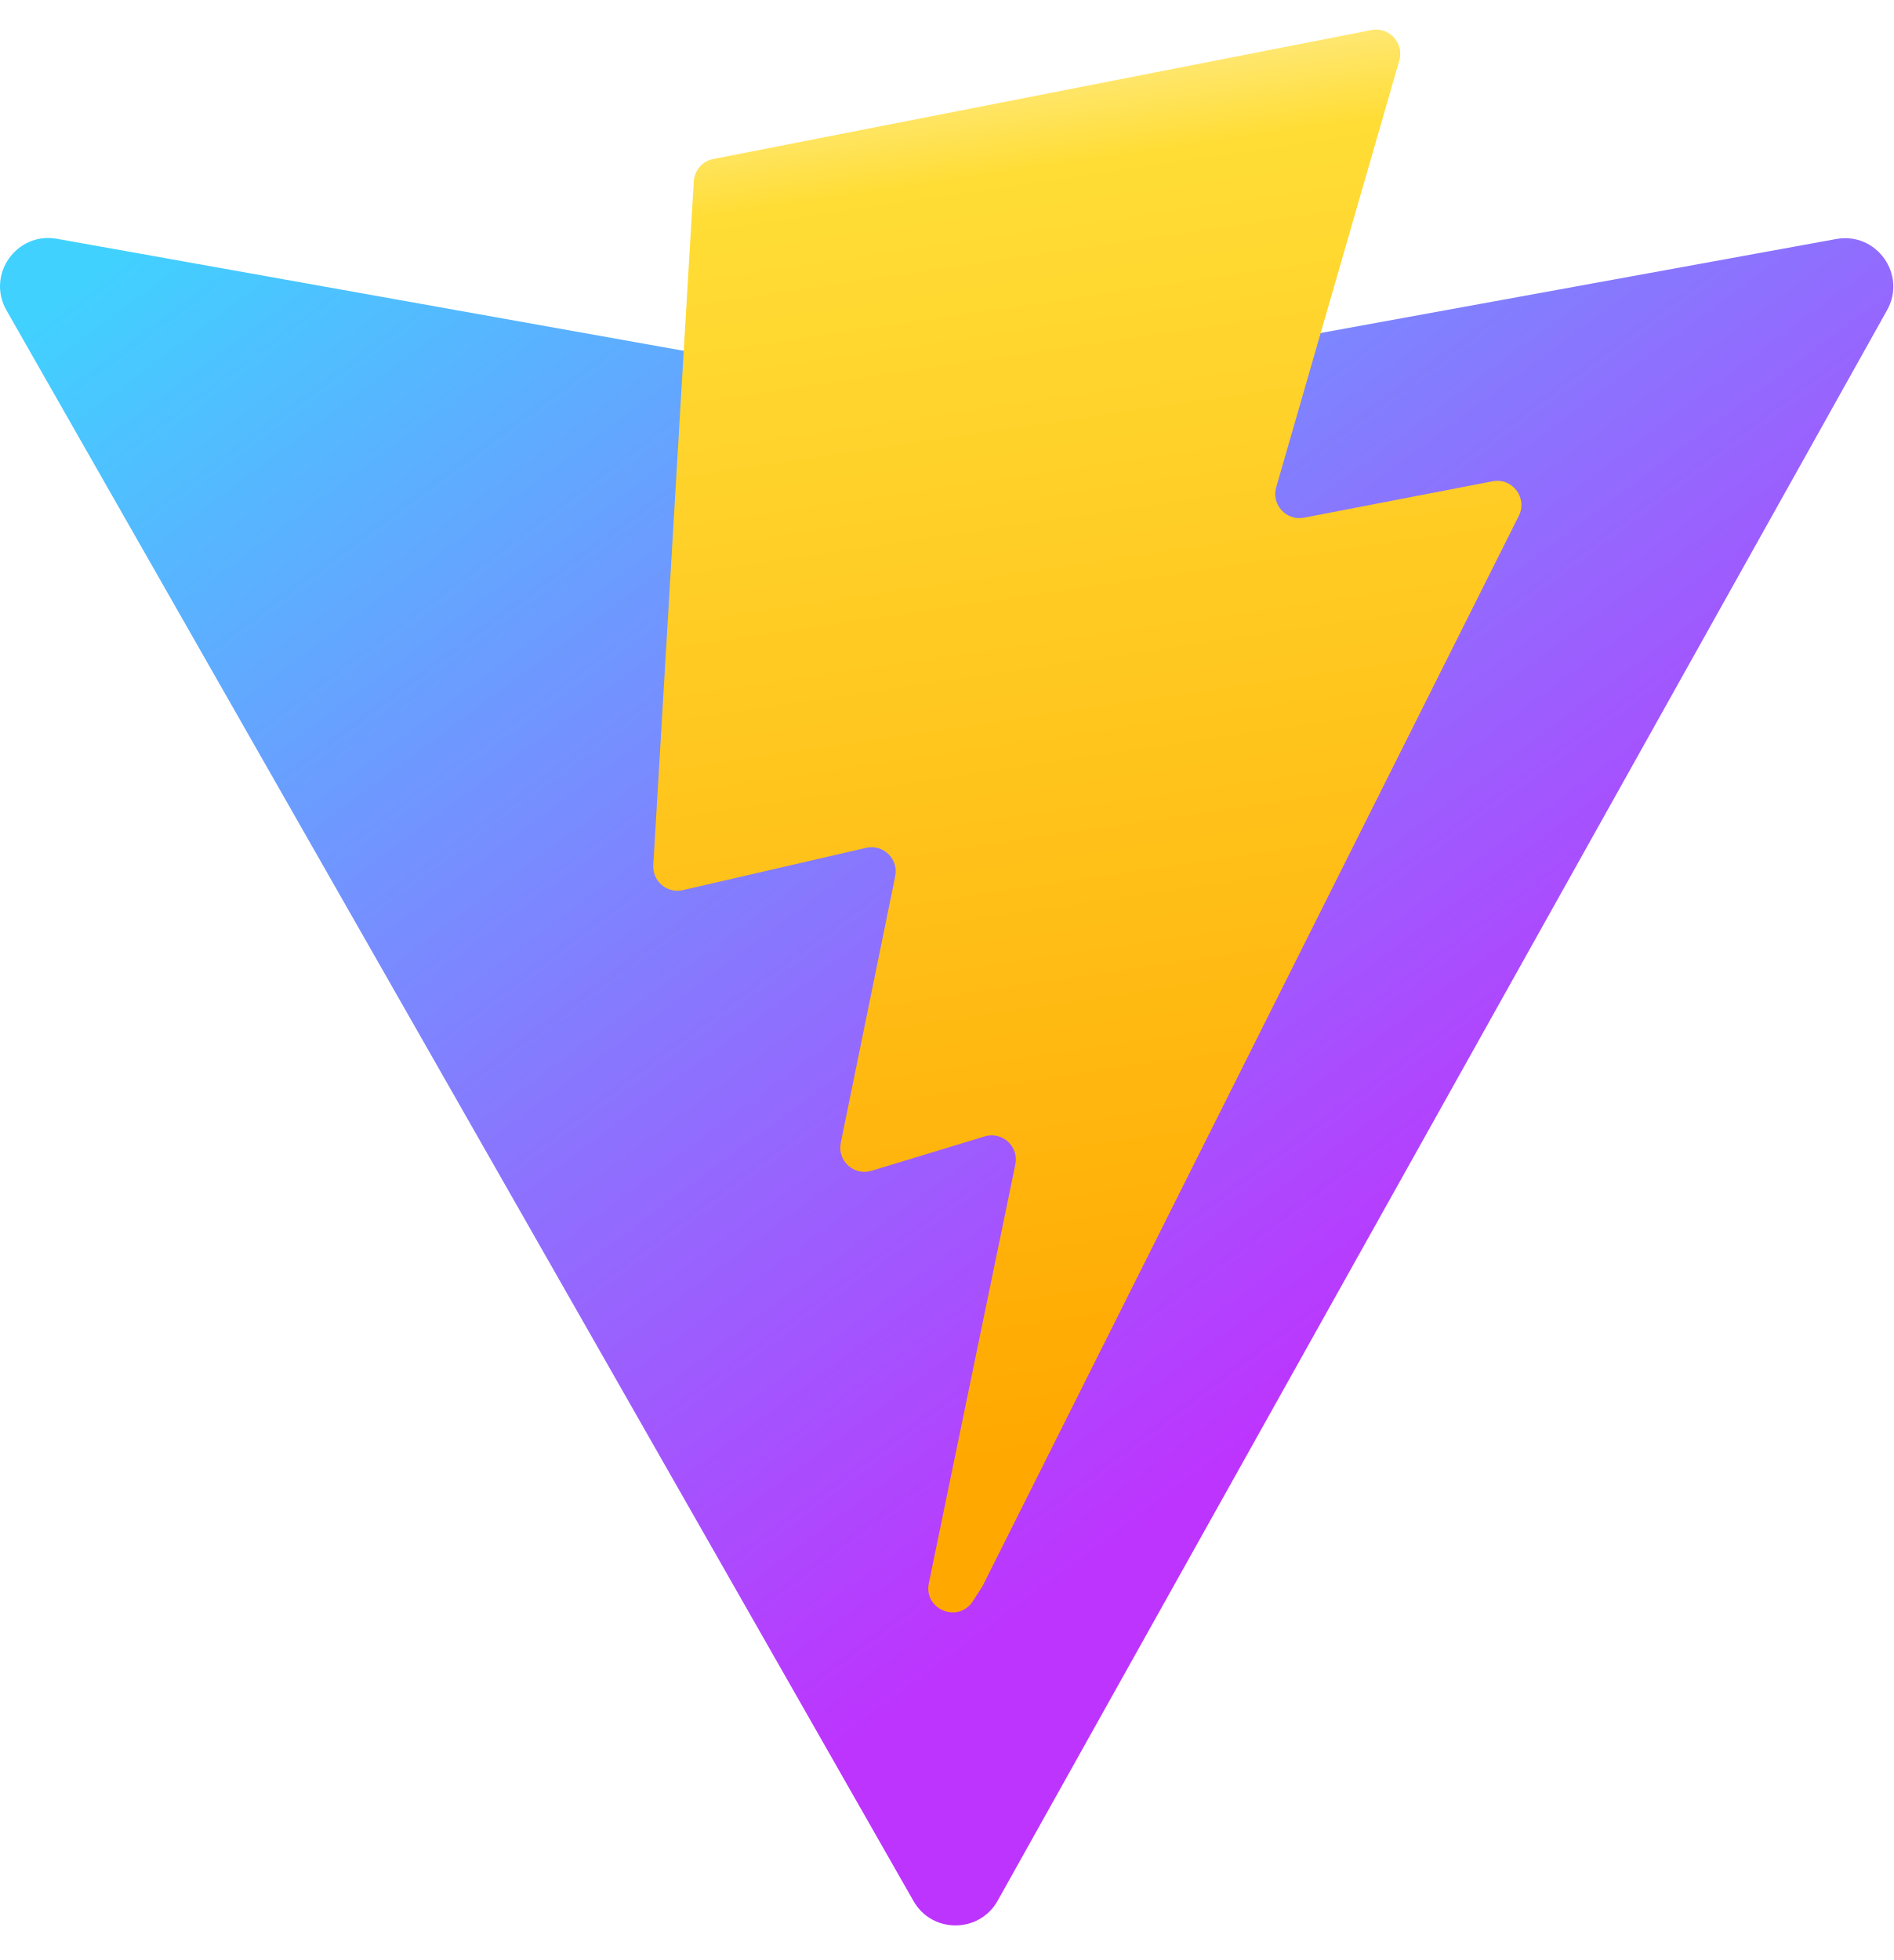
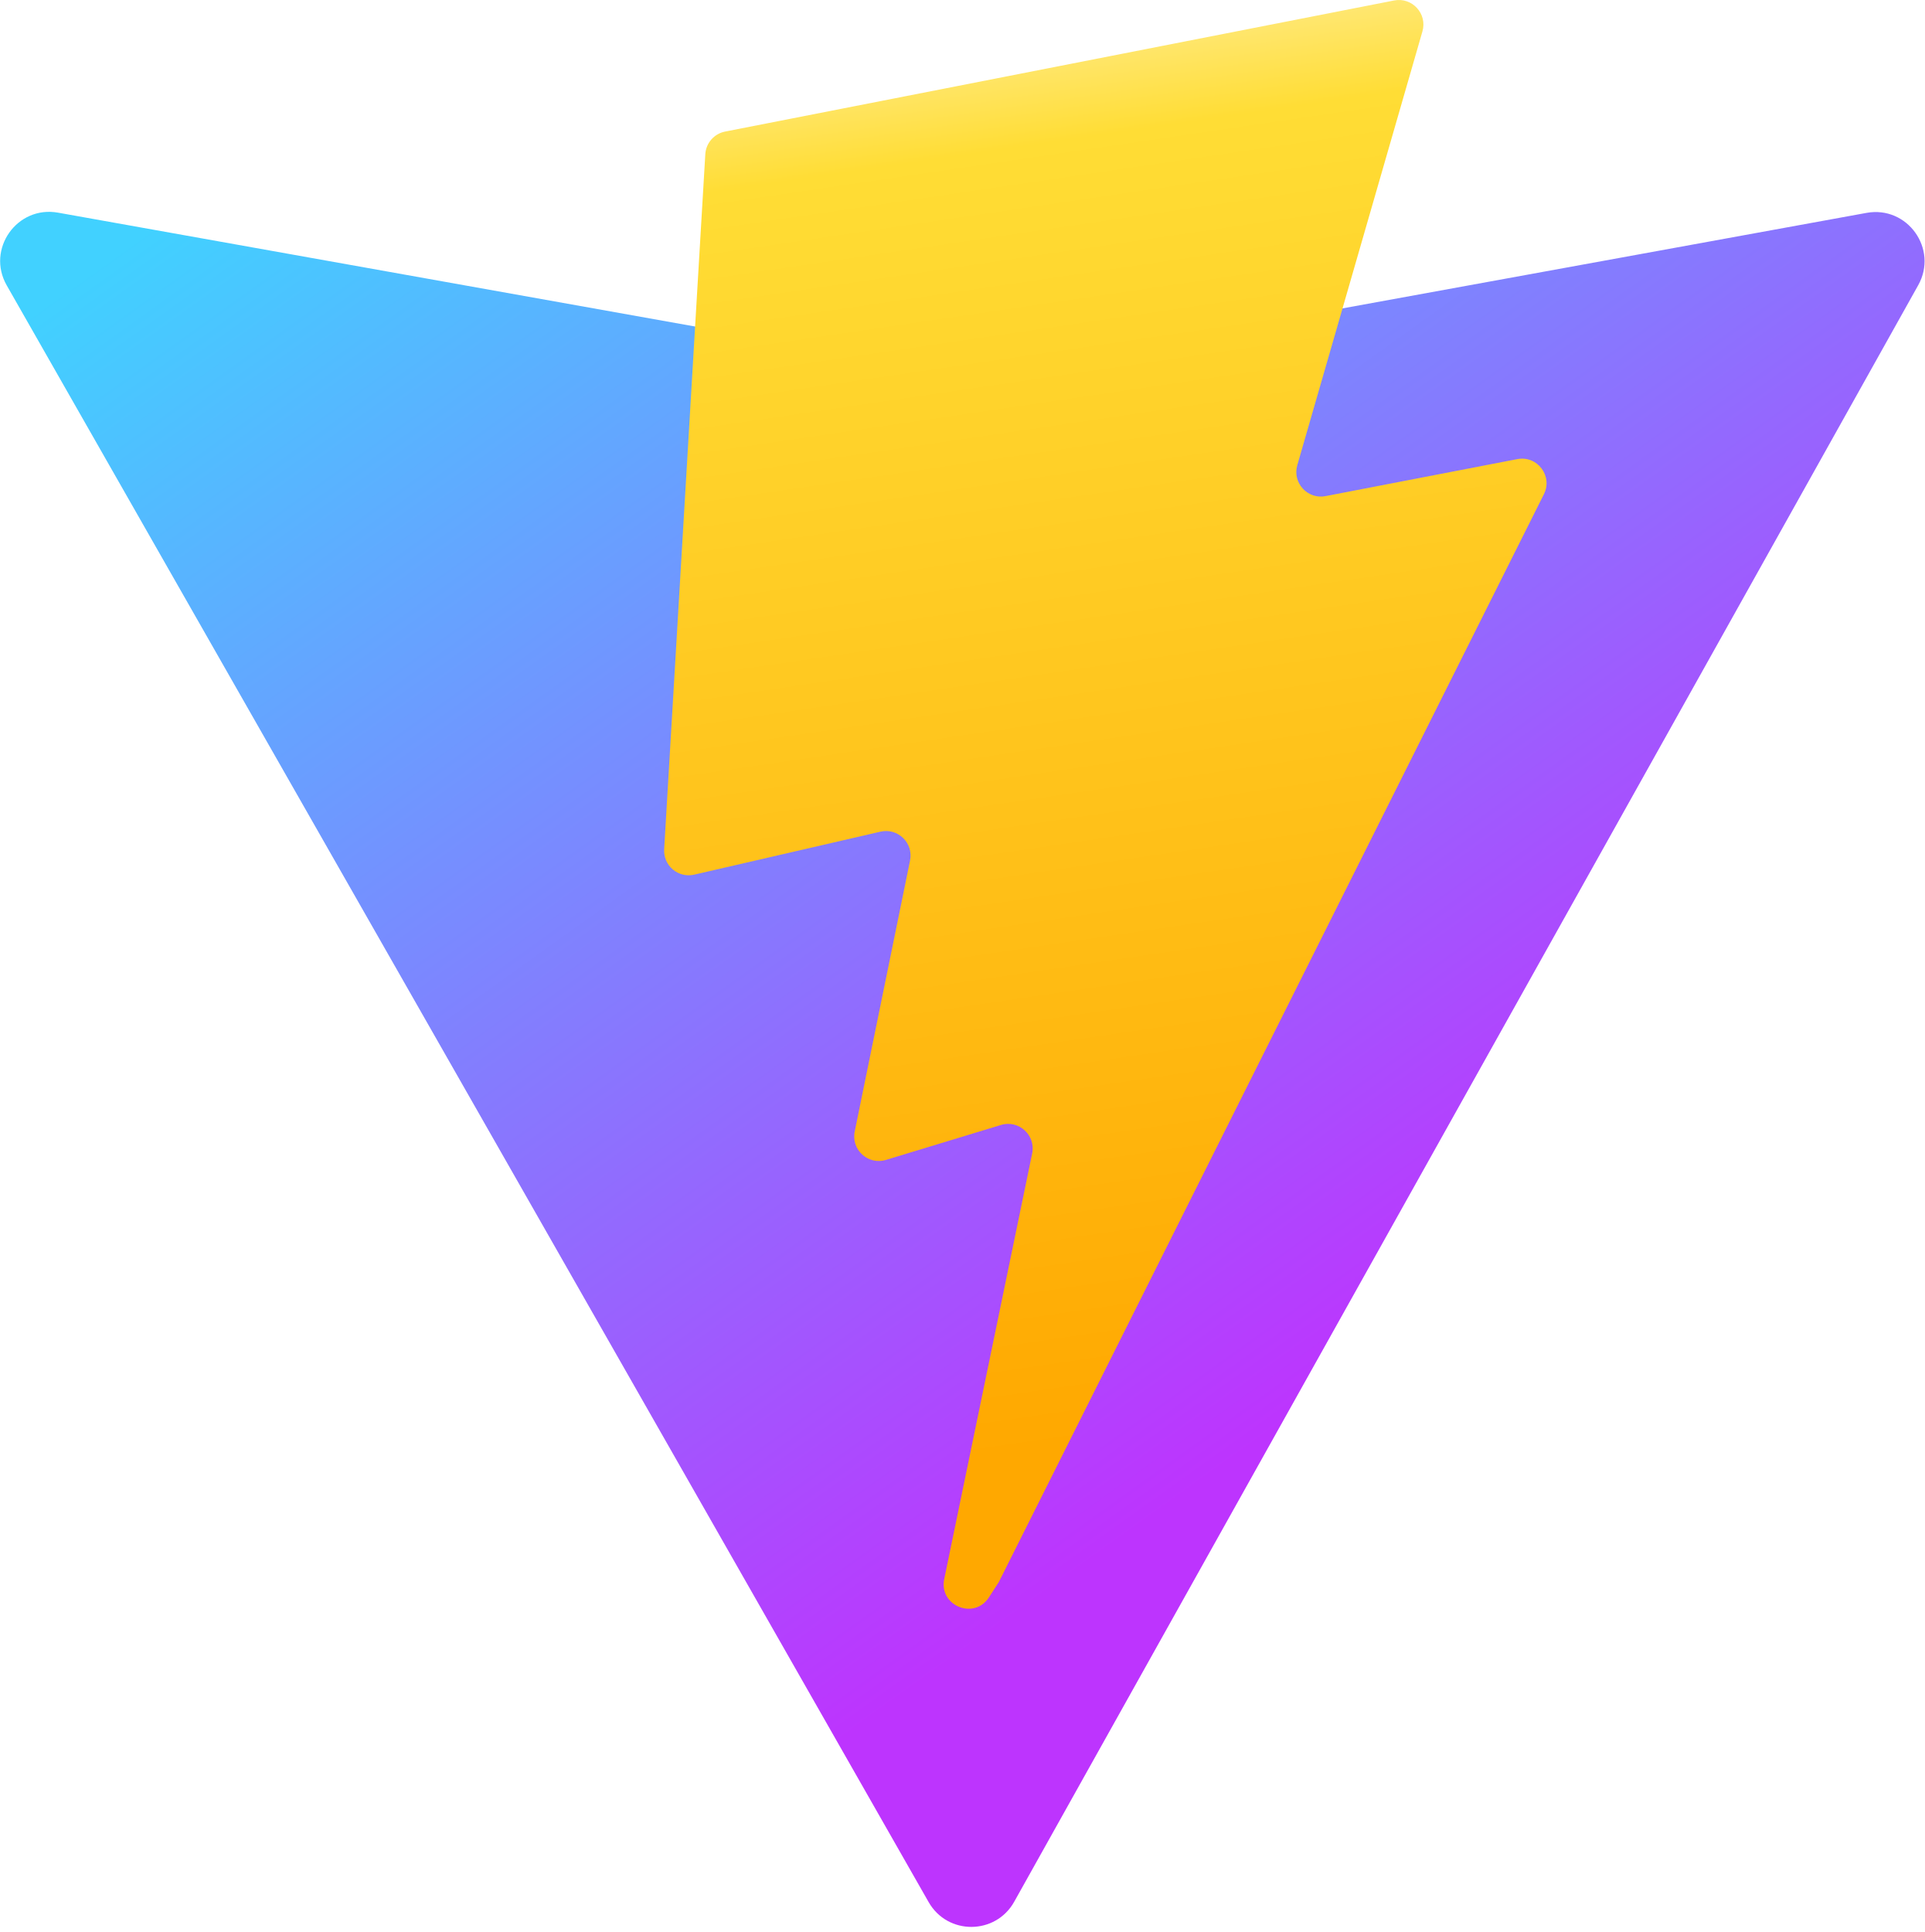
- <svg xmlns="http://www.w3.org/2000/svg" aria-hidden="true" role="img" class="iconify iconify--logos" width="31.88" height="33" preserveAspectRatio="xMidYMid meet" viewBox="0 0 256 257">
+ <svg xmlns="http://www.w3.org/2000/svg" aria-hidden="true" role="img" class="iconify iconify--logos" width="31.88" height="32" preserveAspectRatio="xMidYMid meet" viewBox="0 0 256 257">
  <defs>
    <linearGradient id="IconifyId1813088fe1fbc01fb466" x1="-.828%" x2="57.636%" y1="7.652%" y2="78.411%">
      <stop offset="0%" stop-color="#41D1FF" />
      <stop offset="100%" stop-color="#BD34FE" />
    </linearGradient>
    <linearGradient id="IconifyId1813088fe1fbc01fb467" x1="43.376%" x2="50.316%" y1="2.242%" y2="89.03%">
      <stop offset="0%" stop-color="#FFEA83" />
      <stop offset="8.333%" stop-color="#FFDD35" />
      <stop offset="100%" stop-color="#FFA800" />
    </linearGradient>
  </defs>
  <path fill="url(#IconifyId1813088fe1fbc01fb466)" d="M255.153 37.938L134.897 252.976c-2.483 4.44-8.862 4.466-11.382.048L.875 37.958c-2.746-4.814 1.371-10.646 6.827-9.67l120.385 21.517a6.537 6.537 0 0 0 2.322-.004l117.867-21.483c5.438-.991 9.574 4.796 6.877 9.62Z" />
  <path fill="url(#IconifyId1813088fe1fbc01fb467)" d="M185.432.063L96.44 17.501a3.268 3.268 0 0 0-2.634 3.014l-5.474 92.456a3.268 3.268 0 0 0 3.997 3.378l24.777-5.718c2.318-.535 4.413 1.507 3.936 3.838l-7.361 36.047c-.495 2.426 1.782 4.5 4.151 3.78l15.304-4.649c2.372-.72 4.652 1.36 4.15 3.788l-11.698 56.621c-.732 3.542 3.979 5.473 5.943 2.437l1.313-2.028l72.516-144.72c1.215-2.423-.88-5.186-3.54-4.672l-25.505 4.922c-2.396.462-4.435-1.77-3.759-4.114l16.646-57.705c.677-2.35-1.37-4.583-3.769-4.113Z" />
</svg>
